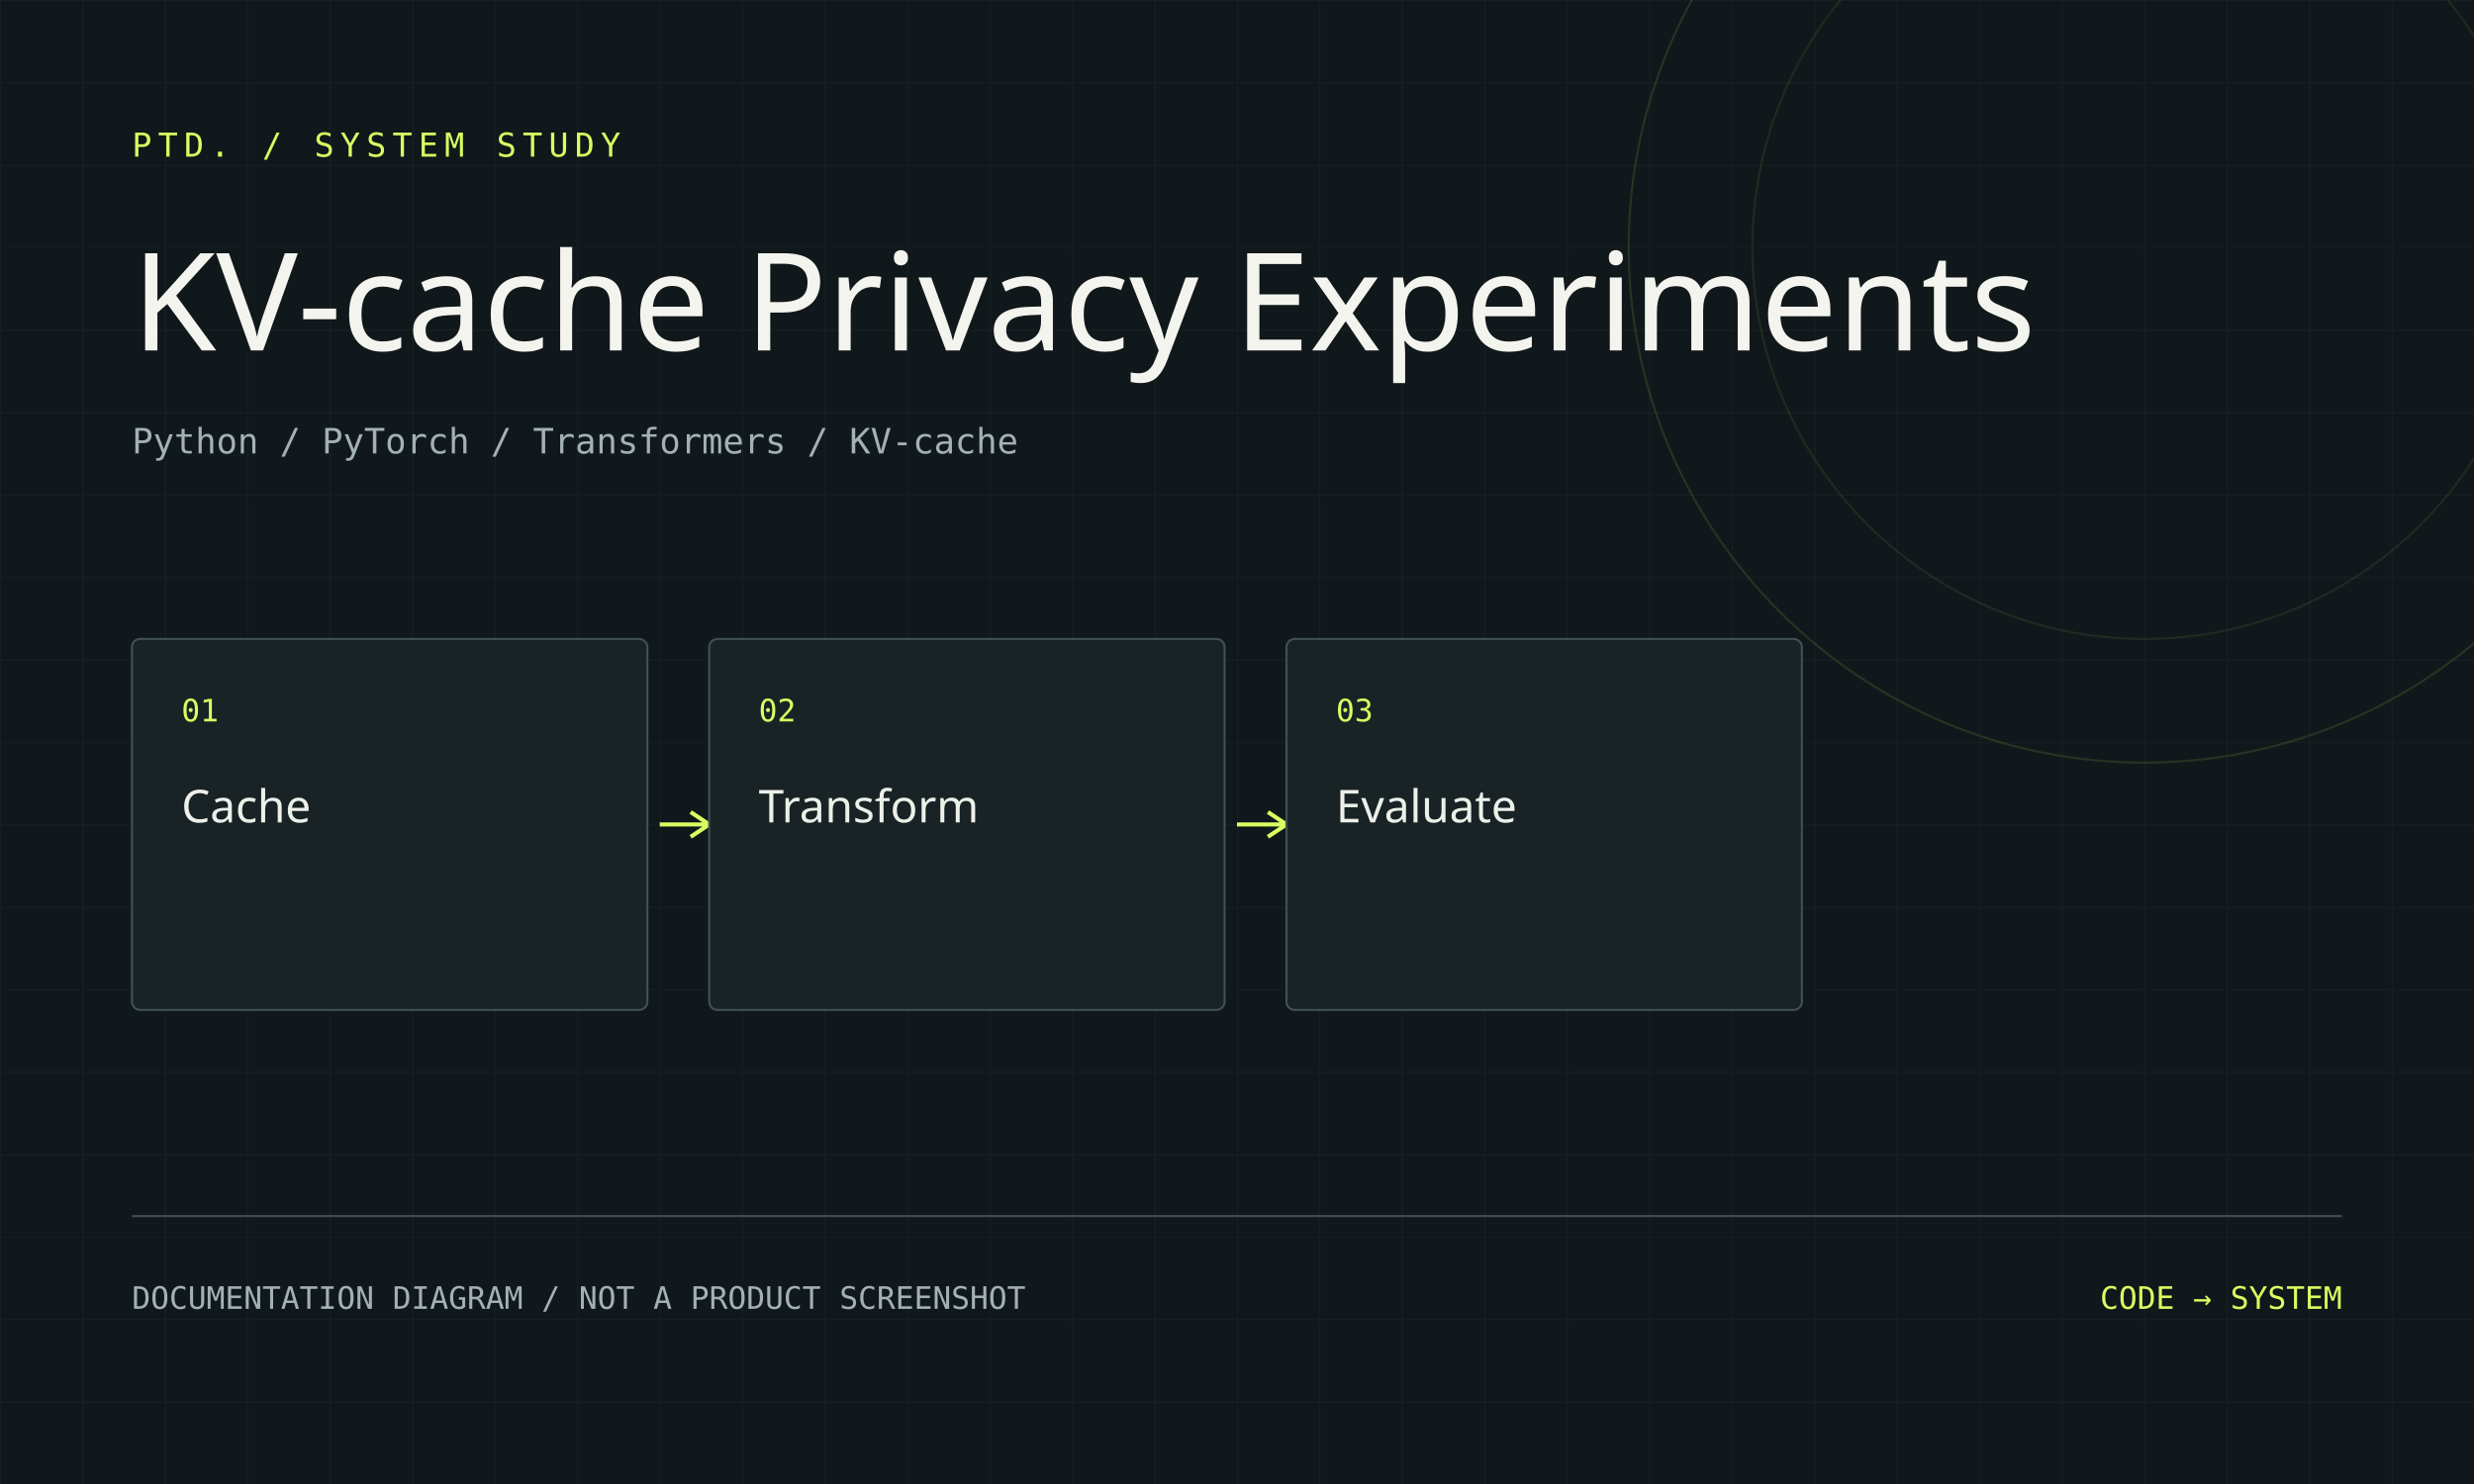
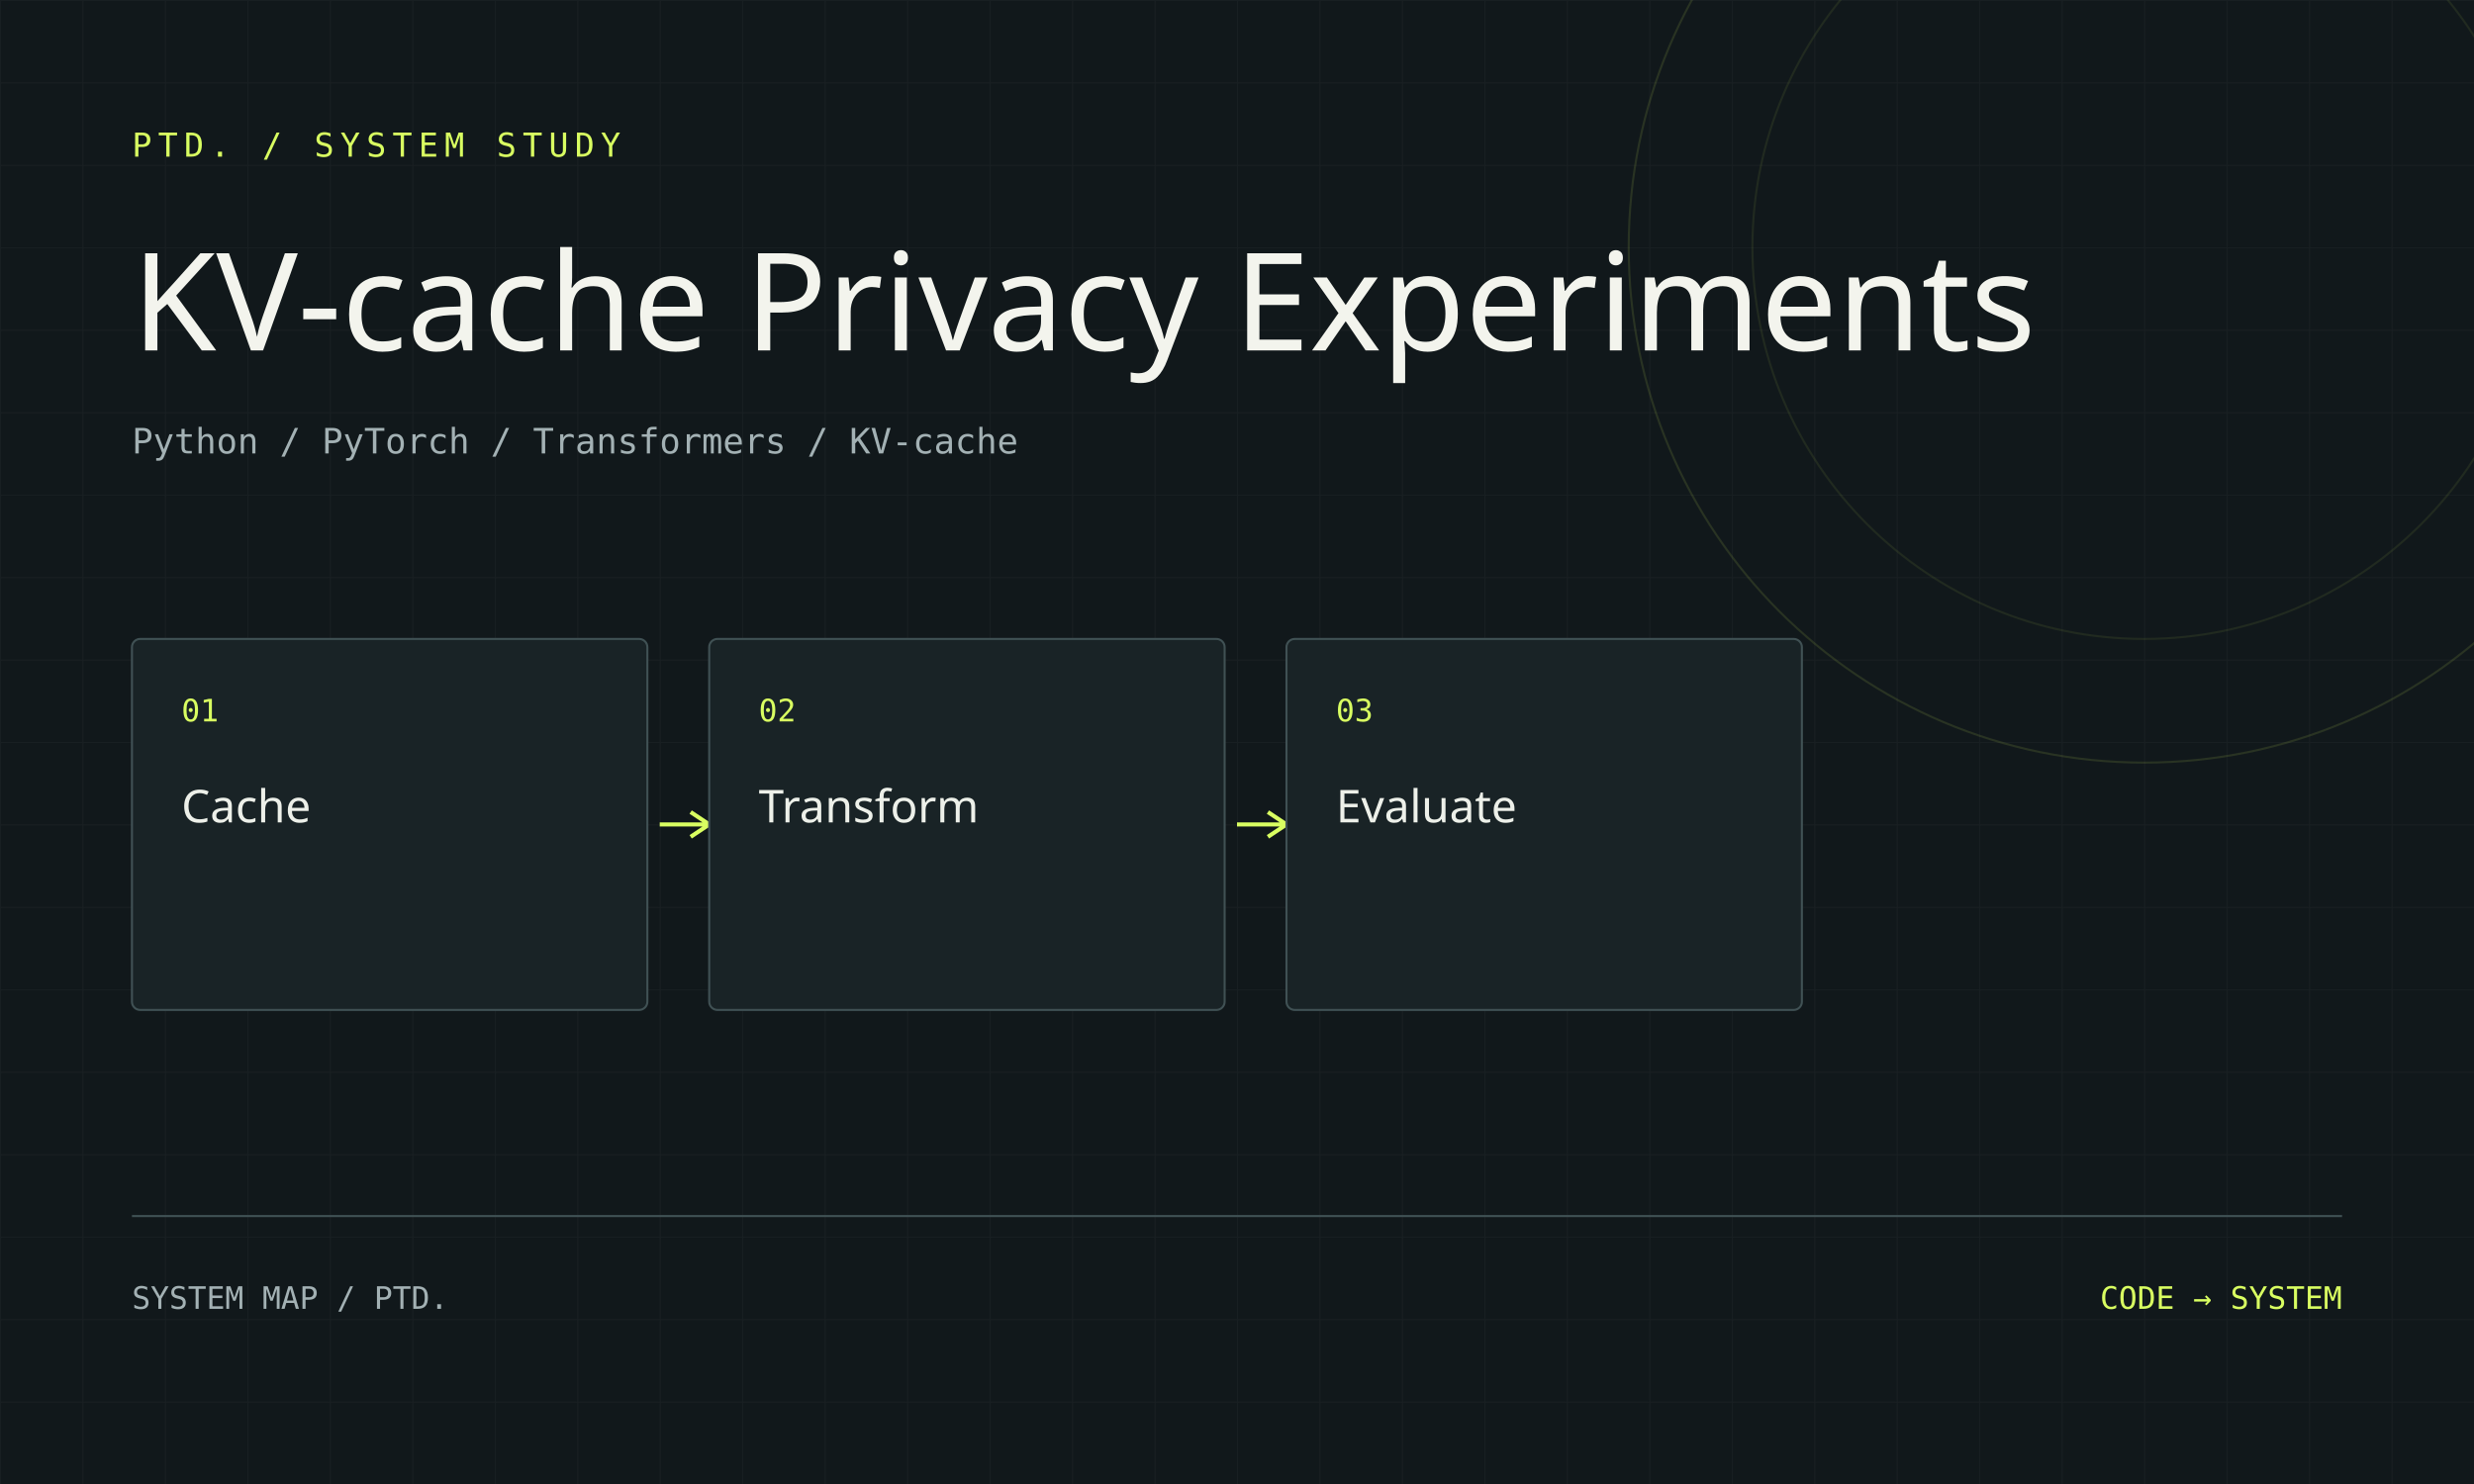
<svg xmlns="http://www.w3.org/2000/svg" width="1200" height="720" viewBox="0 0 1200 720" role="img" aria-labelledby="title desc">
  <defs>
    <pattern id="grid" width="40" height="40" patternUnits="userSpaceOnUse">
      <path d="M40 0H0V40" fill="none" stroke="#ffffff" stroke-opacity=".035" />
    </pattern>
  </defs>
  <rect width="1200" height="720" fill="#11181b" />
  <rect width="1200" height="720" fill="url(#grid)" />
  <circle cx="1040" cy="120" r="250" fill="none" stroke="#d9ff61" stroke-opacity=".12" />
  <circle cx="1040" cy="120" r="190" fill="none" stroke="#d9ff61" stroke-opacity=".08" />
  <text x="64" y="76" font-family="monospace" font-size="16" fill="#d9ff61" letter-spacing="3">PTD. / SYSTEM STUDY</text>
  <text x="64" y="170" font-family="sans-serif" font-size="66" fill="#f3f4ed">KV-cache Privacy Experiments</text>
  <text x="64" y="220" font-family="monospace" font-size="17" fill="#a3b1b4">Python / PyTorch / Transformers / KV-cache</text>
  <rect x="64" y="310" width="250" height="180" rx="4" fill="#192326" stroke="#405154" />
  <text x="88" y="350" font-family="monospace" font-size="15" fill="#d9ff61">01</text>
  <text x="88" y="399" font-family="sans-serif" font-size="22" fill="#edf0e9">Cache</text>
  <path d="M320 400h24m-9-6 9 6-9 6" fill="none" stroke="#d9ff61" stroke-width="2" />
  <rect x="344" y="310" width="250" height="180" rx="4" fill="#192326" stroke="#405154" />
  <text x="368" y="350" font-family="monospace" font-size="15" fill="#d9ff61">02</text>
  <text x="368" y="399" font-family="sans-serif" font-size="22" fill="#edf0e9">Transform</text>
  <path d="M600 400h24m-9-6 9 6-9 6" fill="none" stroke="#d9ff61" stroke-width="2" />
  <rect x="624" y="310" width="250" height="180" rx="4" fill="#192326" stroke="#405154" />
  <text x="648" y="350" font-family="monospace" font-size="15" fill="#d9ff61">03</text>
  <text x="648" y="399" font-family="sans-serif" font-size="22" fill="#edf0e9">Evaluate</text>
  <path d="M64 590H1136" stroke="#405154" />
-   <text x="64" y="635" font-family="monospace" font-size="15" fill="#a3b1b4">DOCUMENTATION DIAGRAM / NOT A PRODUCT SCREENSHOT</text>
+   <text x="64" y="635" font-family="monospace" font-size="15" fill="#a3b1b4">SYSTEM MAP / PTD.</text>
  <text x="1136" y="635" text-anchor="end" font-family="monospace" font-size="15" fill="#d9ff61">CODE → SYSTEM</text>
</svg>
